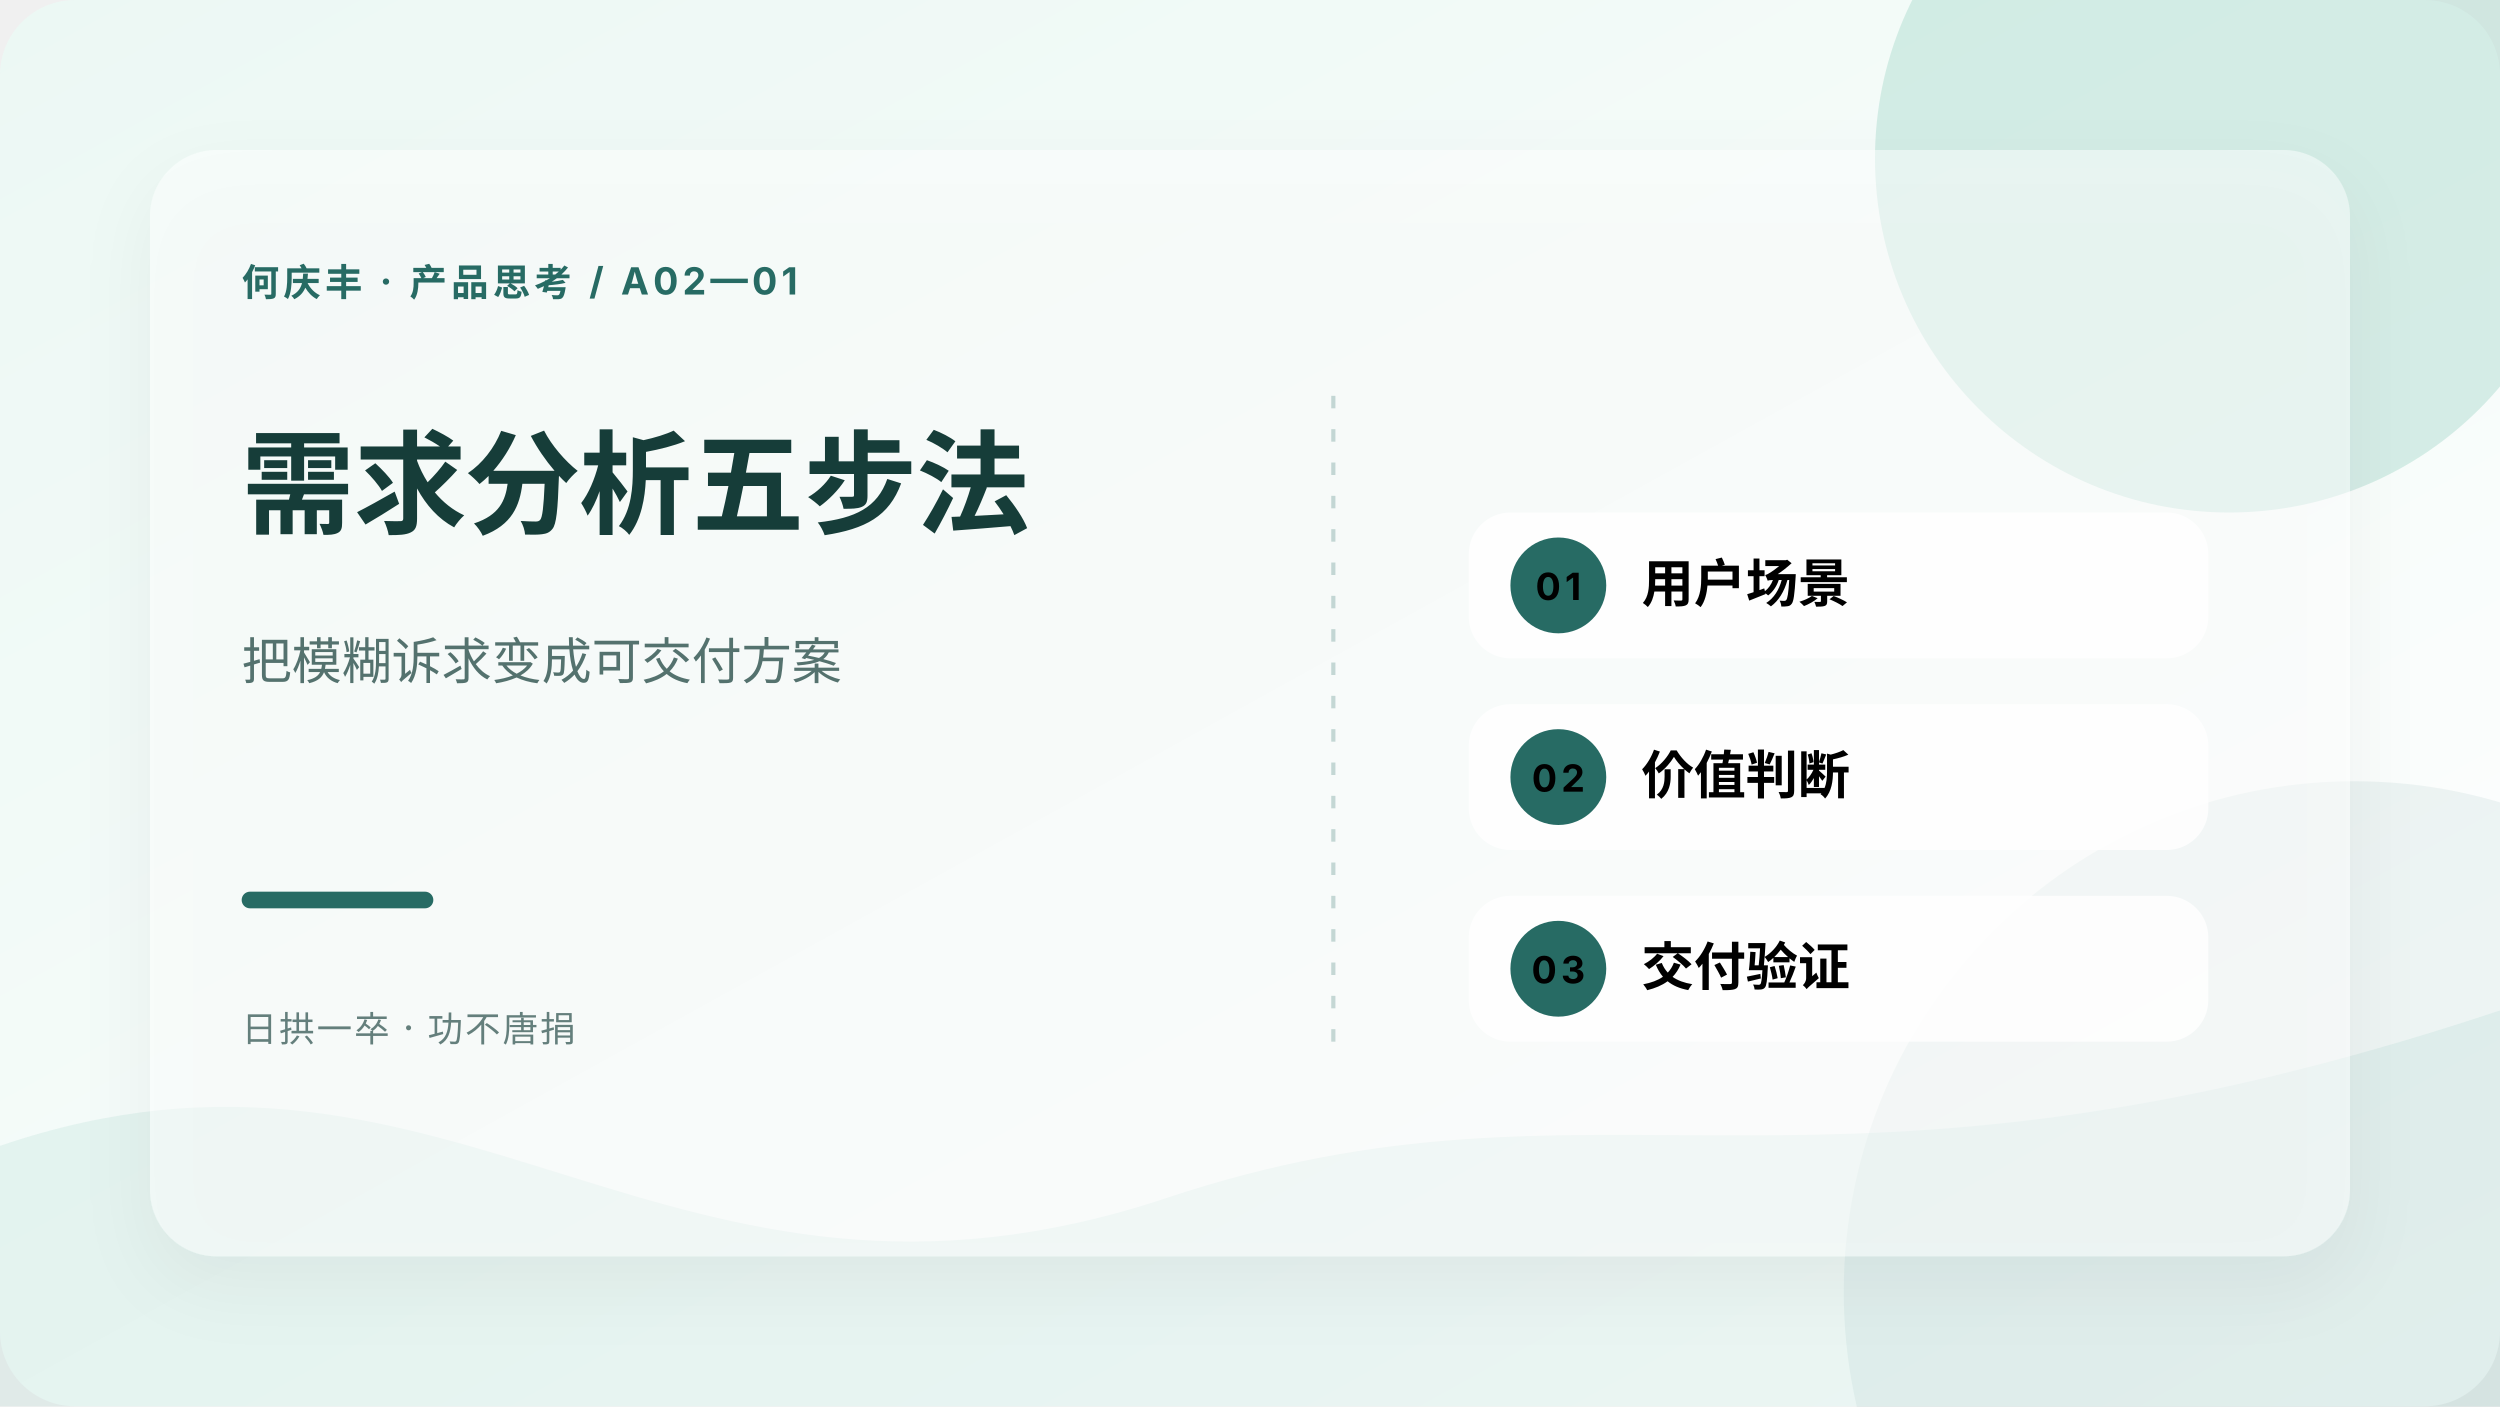
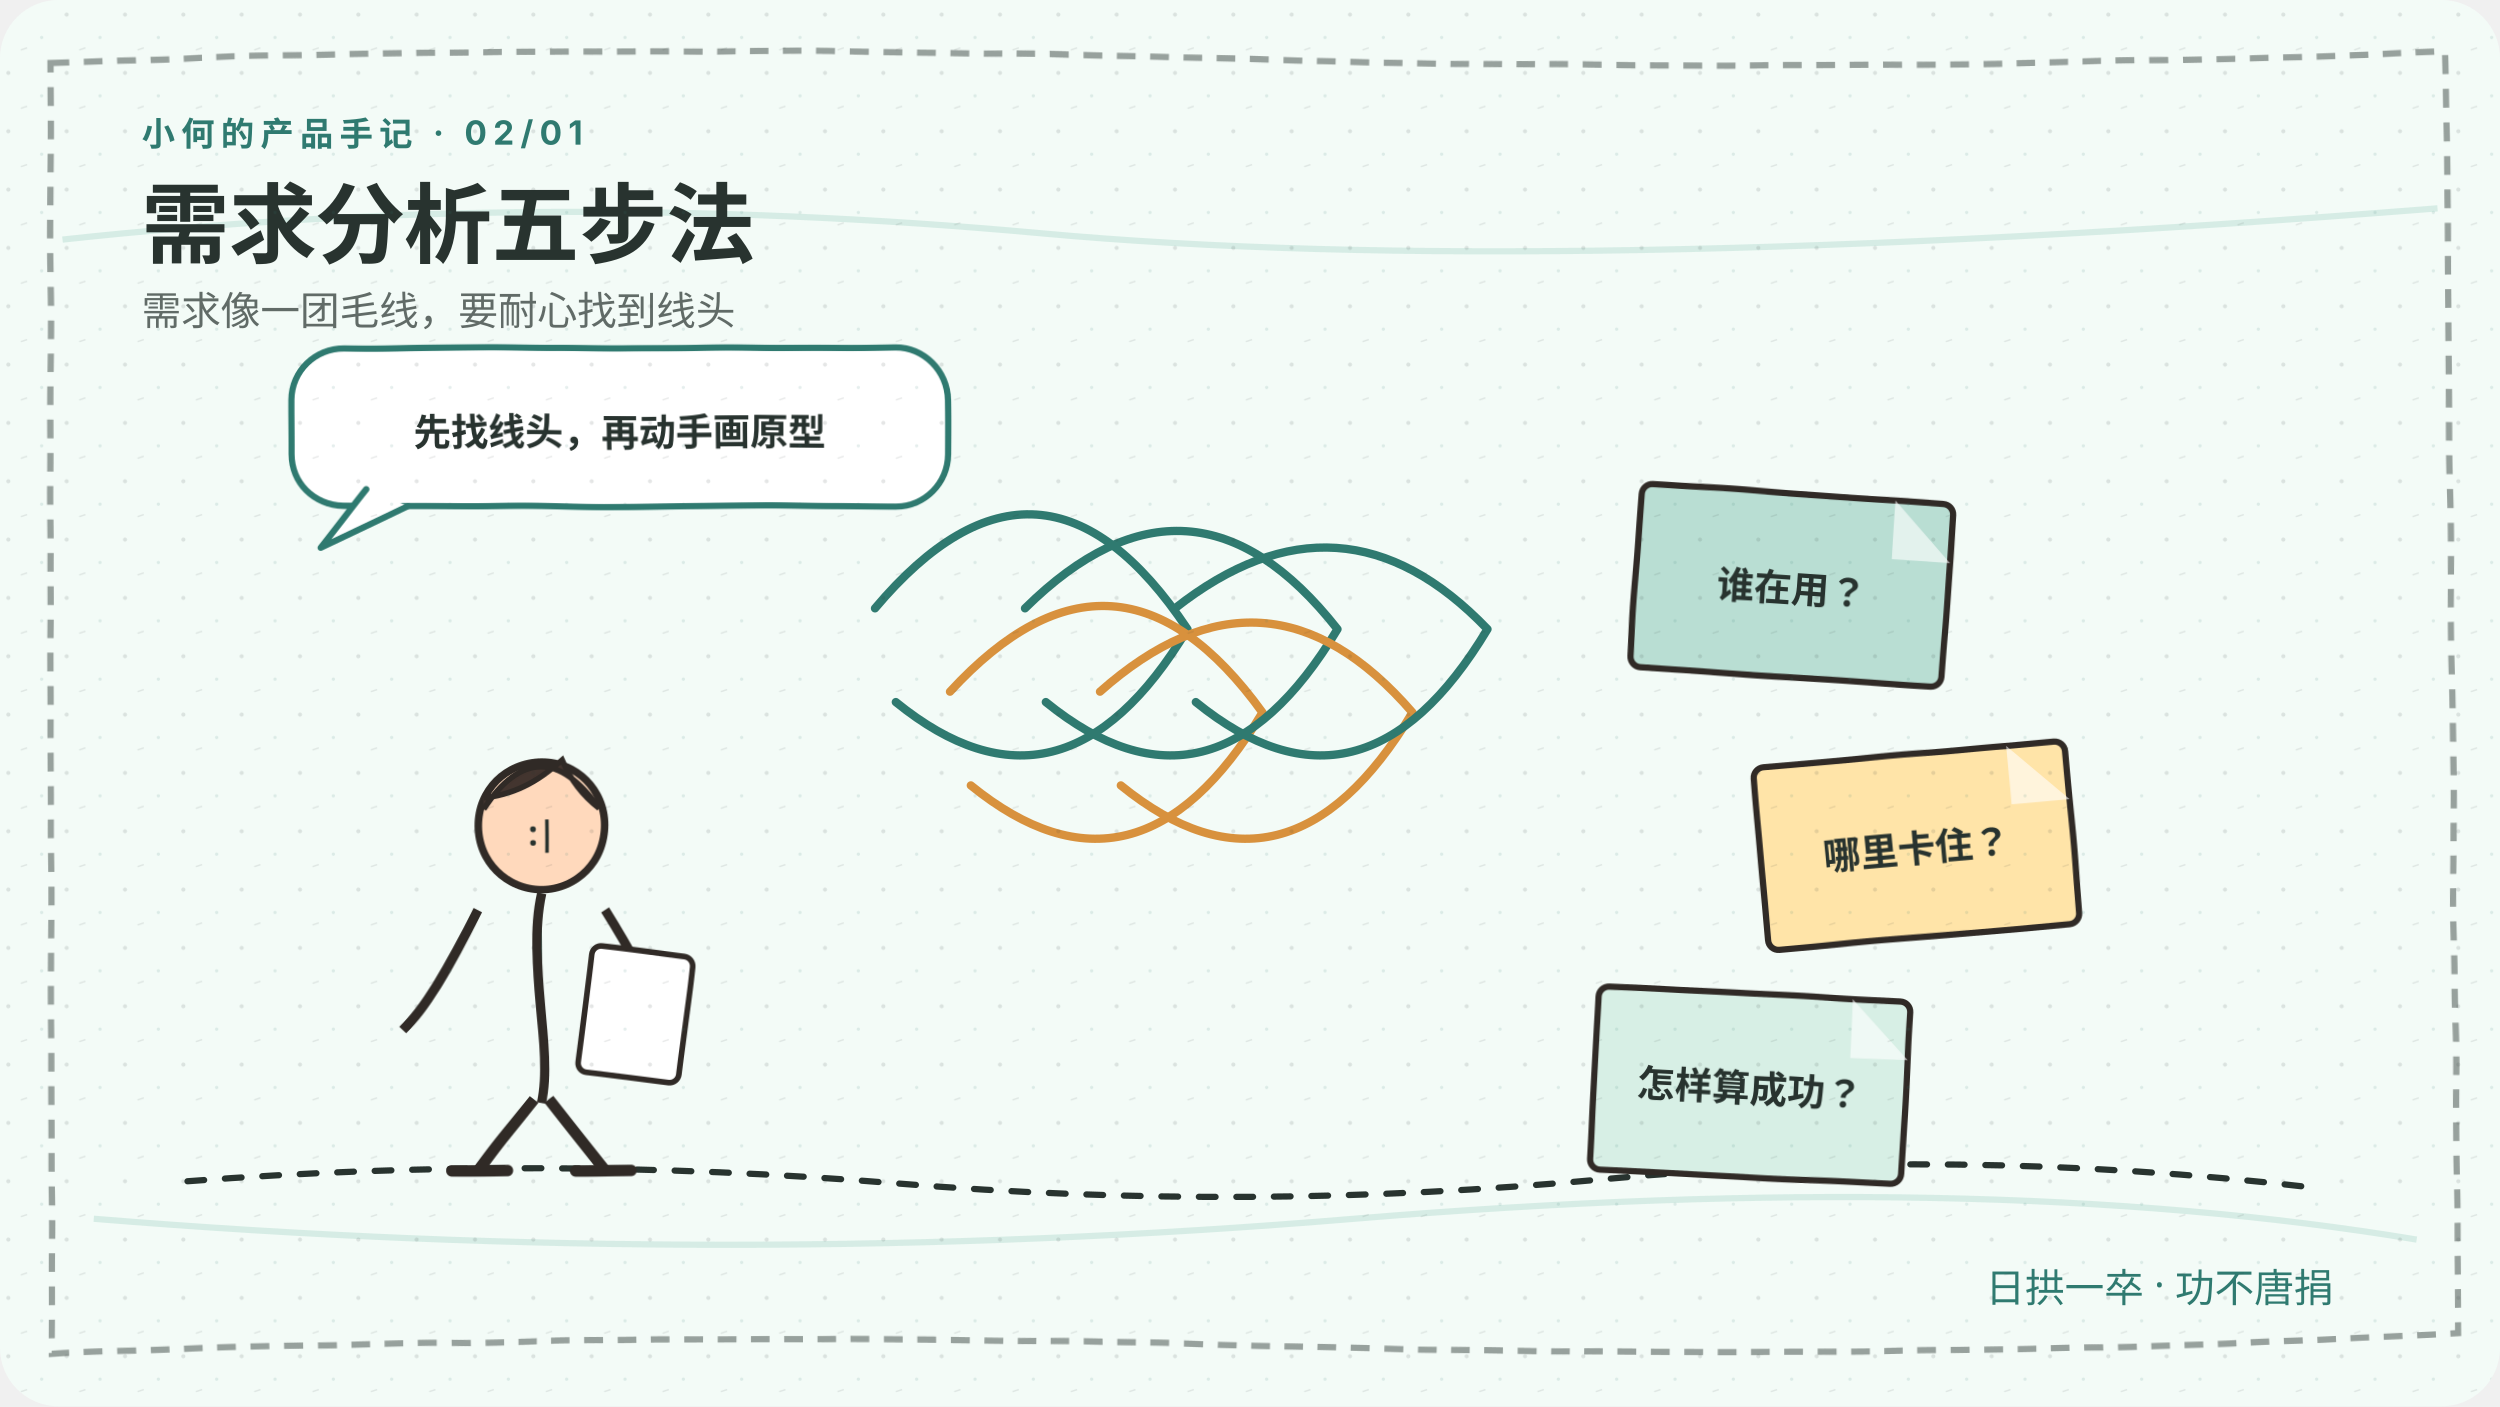
<svg xmlns="http://www.w3.org/2000/svg" width="1200" height="675" viewBox="0 0 1200 675" role="img" aria-labelledby="title desc">
  <defs>
-     <linearGradient id="bg" x1="0" y1="0" x2="1" y2="1">
-       <stop stop-color="#ECF8F4" />
-       <stop offset="1" stop-color="#FFFFFF" />
-     </linearGradient>
-     <filter id="shadow">
-       <feDropShadow dx="0" dy="14" stdDeviation="18" flood-color="#163D39" flood-opacity=".10" />
+     <filter id="rough">
+       <feTurbulence type="fractalNoise" baseFrequency="0.015" numOctaves="2" seed="1" result="noise" />
+       <feDisplacementMap in="SourceGraphic" in2="noise" scale="1.6" />
    </filter>
+     <pattern id="grain" width="28" height="28" patternUnits="userSpaceOnUse">
+       <circle cx="4" cy="7" r="1" fill="#28332F" opacity=".12" />
+       <circle cx="20" cy="18" r=".8" fill="#2F7A70" opacity=".12" />
+       <path d="M10 24 l3 -1" stroke="#28332F" stroke-width=".7" opacity=".1" />
+     </pattern>
  </defs>
  <style>
-     .kicker,.num{font:700 18px -apple-system,BlinkMacSystemFont,"PingFang SC","Microsoft YaHei",sans-serif;letter-spacing:2px}
-     .title{font:800 54px -apple-system,BlinkMacSystemFont,"PingFang SC","Microsoft YaHei",sans-serif}
-     .subtitle{font:400 24px -apple-system,BlinkMacSystemFont,"PingFang SC","Microsoft YaHei",sans-serif}
-     .label{font:700 25px -apple-system,BlinkMacSystemFont,"PingFang SC","Microsoft YaHei",sans-serif}
-     .foot{font:500 17px -apple-system,BlinkMacSystemFont,"PingFang SC","Microsoft YaHei",sans-serif;letter-spacing:1px}
+     .sketch{filter:url(#rough)}
+     .kicker{font:700 16px -apple-system,BlinkMacSystemFont,"PingFang SC","Microsoft YaHei",sans-serif;letter-spacing:3px}
+     .title{font:700 42px "Kaiti SC",STKaiti,"KaiTi","PingFang SC",sans-serif}
+     .subtitle{font:400 19px "Kaiti SC",STKaiti,"KaiTi","PingFang SC",sans-serif}
+     .note{font:500 20px "Kaiti SC",STKaiti,"KaiTi","PingFang SC",sans-serif;fill:#28332F}
+     .sticky{font:700 18px "Kaiti SC",STKaiti,"KaiTi","PingFang SC",sans-serif;fill:#28332F}
+     .bubble{font:600 18px "Kaiti SC",STKaiti,"KaiTi","PingFang SC",sans-serif;fill:#28332F}
+     .tiny{font:600 15px "Kaiti SC",STKaiti,"KaiTi","PingFang SC",sans-serif;fill:#fff}
+     .face{font:700 18px "Kaiti SC",STKaiti,"KaiTi",sans-serif;fill:#28332F}
+     .bigq{font:800 82px "Kaiti SC",STKaiti,"KaiTi",sans-serif;fill:#2F7A70}
  </style>
-   <rect width="1200" height="675" rx="36" fill="url(#bg)" />
-   <circle cx="1070" cy="76" r="170" fill="#A9D9CC" fill-opacity=".45" />
-   <circle cx="1130" cy="620" r="245" fill="#276B64" fill-opacity=".07" />
-   <path d="M0 550 C220 475 320 655 560 575 C770 505 870 595 1200 485 V675 H0Z" fill="#A9D9CC" fill-opacity=".22" />
-   <g filter="url(#shadow)">
-     <rect x="72" y="72" width="1056" height="531" rx="32" fill="#FFFFFF" fill-opacity=".48" />
+   <rect width="1200" height="675" rx="28" fill="#F3FBF7" />
+   <g opacity=".5">
+     <path d="M30 115 Q260 90 500 112 T1170 100" stroke="#B9DED3" stroke-width="3" fill="none" />
+     <path d="M45 585 Q350 610 650 585 T1160 595" stroke="#B9DED3" stroke-width="3" fill="none" />
  </g>
-   <text x="116" y="142" class="kicker" fill="#276B64">何庆丰 · 产品思考  /  A02—01</text>
-   <text x="116" y="252" class="title" fill="#163D39">需求分析五步法</text>
-   <text x="116" y="326" class="subtitle" fill="#163D39" opacity=".72">把模糊诉求变成可交付方案</text>
-   <rect x="116" y="428" width="92" height="8" rx="4" fill="#276B64" />
-   <text x="116" y="500" class="foot" fill="#163D39" opacity=".65">日拱一卒 · 功不唐捐</text>
-   <g>
-     <g>
-       <rect x="705" y="246" width="355" height="70" rx="20" fill="#FFFFFF" fill-opacity=".82" />
-       <circle cx="748" cy="281" r="23" fill="#276B64" />
-       <text x="748" y="288" text-anchor="middle" class="num">01</text>
-       <text x="788" y="289" class="label">用户场景</text>
+   <path d="M24 30 Q310 20 590 28 T1174 25 L1180 640 Q910 654 610 646 T25 650Z" fill="none" stroke="#28332F" stroke-width="3" stroke-dasharray="9 7" opacity=".45" class="sketch" />
+   <text x="68" y="70" class="kicker" fill="#2F7A70">小何的产品手记  ·  02/01</text>
+   <text x="68" y="123" class="title" fill="#28332F">需求分析五步法</text>
+   <text x="68" y="156" class="subtitle" fill="#28332F" opacity=".72">需求像一团毛线，要耐心找到线头</text>
+   <g transform="translate(0 32)">
+     <path d="M90 535 Q260 522 430 536 T770 534 T1110 538" stroke="#28332F" stroke-width="3" fill="none" stroke-linecap="round" stroke-linejoin="round" stroke-dasharray="8 10" />
+     <g class="sketch" transform="translate(260 530) scale(.9) translate(-260 -530)">
+       <circle cx="260" cy="346" r="34" fill="#FFD9BC" stroke="#302A26" stroke-width="4" />
+       <path d="M229 337 q30 -45 62 0 q-13 -10 -20 -26 q-20 18 -42 20" fill="#43352F" stroke="#302A26" stroke-width="3" />
+       <text x="260" y="356" text-anchor="middle" class="face">:|</text>
+       <path d="M260 382 C252 420 266 464 260 494" stroke="#302A26" stroke-width="5" fill="#2F7A70" />
+       <path d="M226 391 Q202 438 186 455" stroke="#302A26" stroke-width="5" fill="none" />
+       <path d="M294 391 Q315 424 324 450" stroke="#302A26" stroke-width="5" fill="none" />
+       <path d="M256 492 L226 530" stroke="#302A26" stroke-width="6" />
+       <path d="M264 492 L294 530" stroke="#302A26" stroke-width="6" />
+       <path d="M212 530 h30 M278 530 h30" stroke="#302A26" stroke-width="6" stroke-linecap="round" />
+       <rect x="283" y="412" width="54" height="68" rx="5" fill="#fff" stroke="#302A26" stroke-width="3" transform="rotate(7 305 446)" />
    </g>
-     <g>
-       <rect x="705" y="338" width="355" height="70" rx="20" fill="#FFFFFF" fill-opacity=".82" />
-       <circle cx="748" cy="373" r="23" fill="#276B64" />
-       <text x="748" y="380" text-anchor="middle" class="num">02</text>
-       <text x="788" y="381" class="label">价值判断</text>
+     <path d="M420 260 q80 -95 150 10 q-60 100 -140 35" stroke="#2F7A70" stroke-width="4" fill="none" stroke-linecap="round" stroke-linejoin="round" />
+     <path d="M456 300 q80 -87 150 10 q-60 100 -140 35" stroke="#D8913D" stroke-width="4" fill="none" stroke-linecap="round" stroke-linejoin="round" />
+     <path d="M492 260 q80 -79 150 10 q-60 100 -140 35" stroke="#2F7A70" stroke-width="4" fill="none" stroke-linecap="round" stroke-linejoin="round" />
+     <path d="M528 300 q80 -71 150 10 q-60 100 -140 35" stroke="#D8913D" stroke-width="4" fill="none" stroke-linecap="round" stroke-linejoin="round" />
+     <path d="M564 260 q80 -63 150 10 q-60 100 -140 35" stroke="#2F7A70" stroke-width="4" fill="none" stroke-linecap="round" stroke-linejoin="round" />
+     <g transform="rotate(4 860.0 249.0)" class="sketch">
+       <rect x="785" y="205" width="150" height="88" rx="5" fill="#B9DED3" stroke="#302A26" stroke-width="3" />
+       <path d="M907 205 l28 28 h-28z" fill="#fff" opacity=".6" />
+       <text x="860.0" y="257.0" class="sticky" text-anchor="middle">谁在用？</text>
    </g>
-     <g>
-       <rect x="705" y="430" width="355" height="70" rx="20" fill="#FFFFFF" fill-opacity=".82" />
-       <circle cx="748" cy="465" r="23" fill="#276B64" />
-       <text x="748" y="472" text-anchor="middle" class="num">03</text>
-       <text x="788" y="473" class="label">交付验证</text>
+     <g transform="rotate(-5 920.0 374.0)" class="sketch">
+       <rect x="845" y="330" width="150" height="88" rx="5" fill="#FFE4A8" stroke="#302A26" stroke-width="3" />
+       <path d="M967 330 l28 28 h-28z" fill="#fff" opacity=".6" />
+       <text x="920.0" y="382.0" class="sticky" text-anchor="middle">哪里卡住？</text>
+     </g>
+     <g transform="rotate(3 840.0 489.0)" class="sketch">
+       <rect x="765" y="445" width="150" height="88" rx="5" fill="#D7EFE5" stroke="#302A26" stroke-width="3" />
+       <path d="M887 445 l28 28 h-28z" fill="#fff" opacity=".6" />
+       <text x="840.0" y="497.0" class="sticky" text-anchor="middle">怎样算成功？</text>
+     </g>
+     <g class="sketch">
+       <rect x="140" y="135" width="315" height="76" rx="25" fill="#fff" stroke="#2F7A70" stroke-width="3" />
+       <path d="M176 203 l-22 28 l42 -20" stroke="#2F7A70" stroke-width="3" fill="#fff" stroke-linecap="round" stroke-linejoin="round" />
+       <text x="297.5" y="182" class="bubble" text-anchor="middle">先找线头，再动手画原型</text>
    </g>
  </g>
-   <path d="M640 190 V500" stroke="#276B64" stroke-width="2" stroke-dasharray="6 10" opacity=".25" />
+   <text x="1120" y="625" text-anchor="end" class="subtitle" fill="#2F7A70">日拱一卒 · 功不唐捐</text>
+   <rect width="1200" height="675" rx="28" fill="url(#grain)" pointer-events="none" />
</svg>
